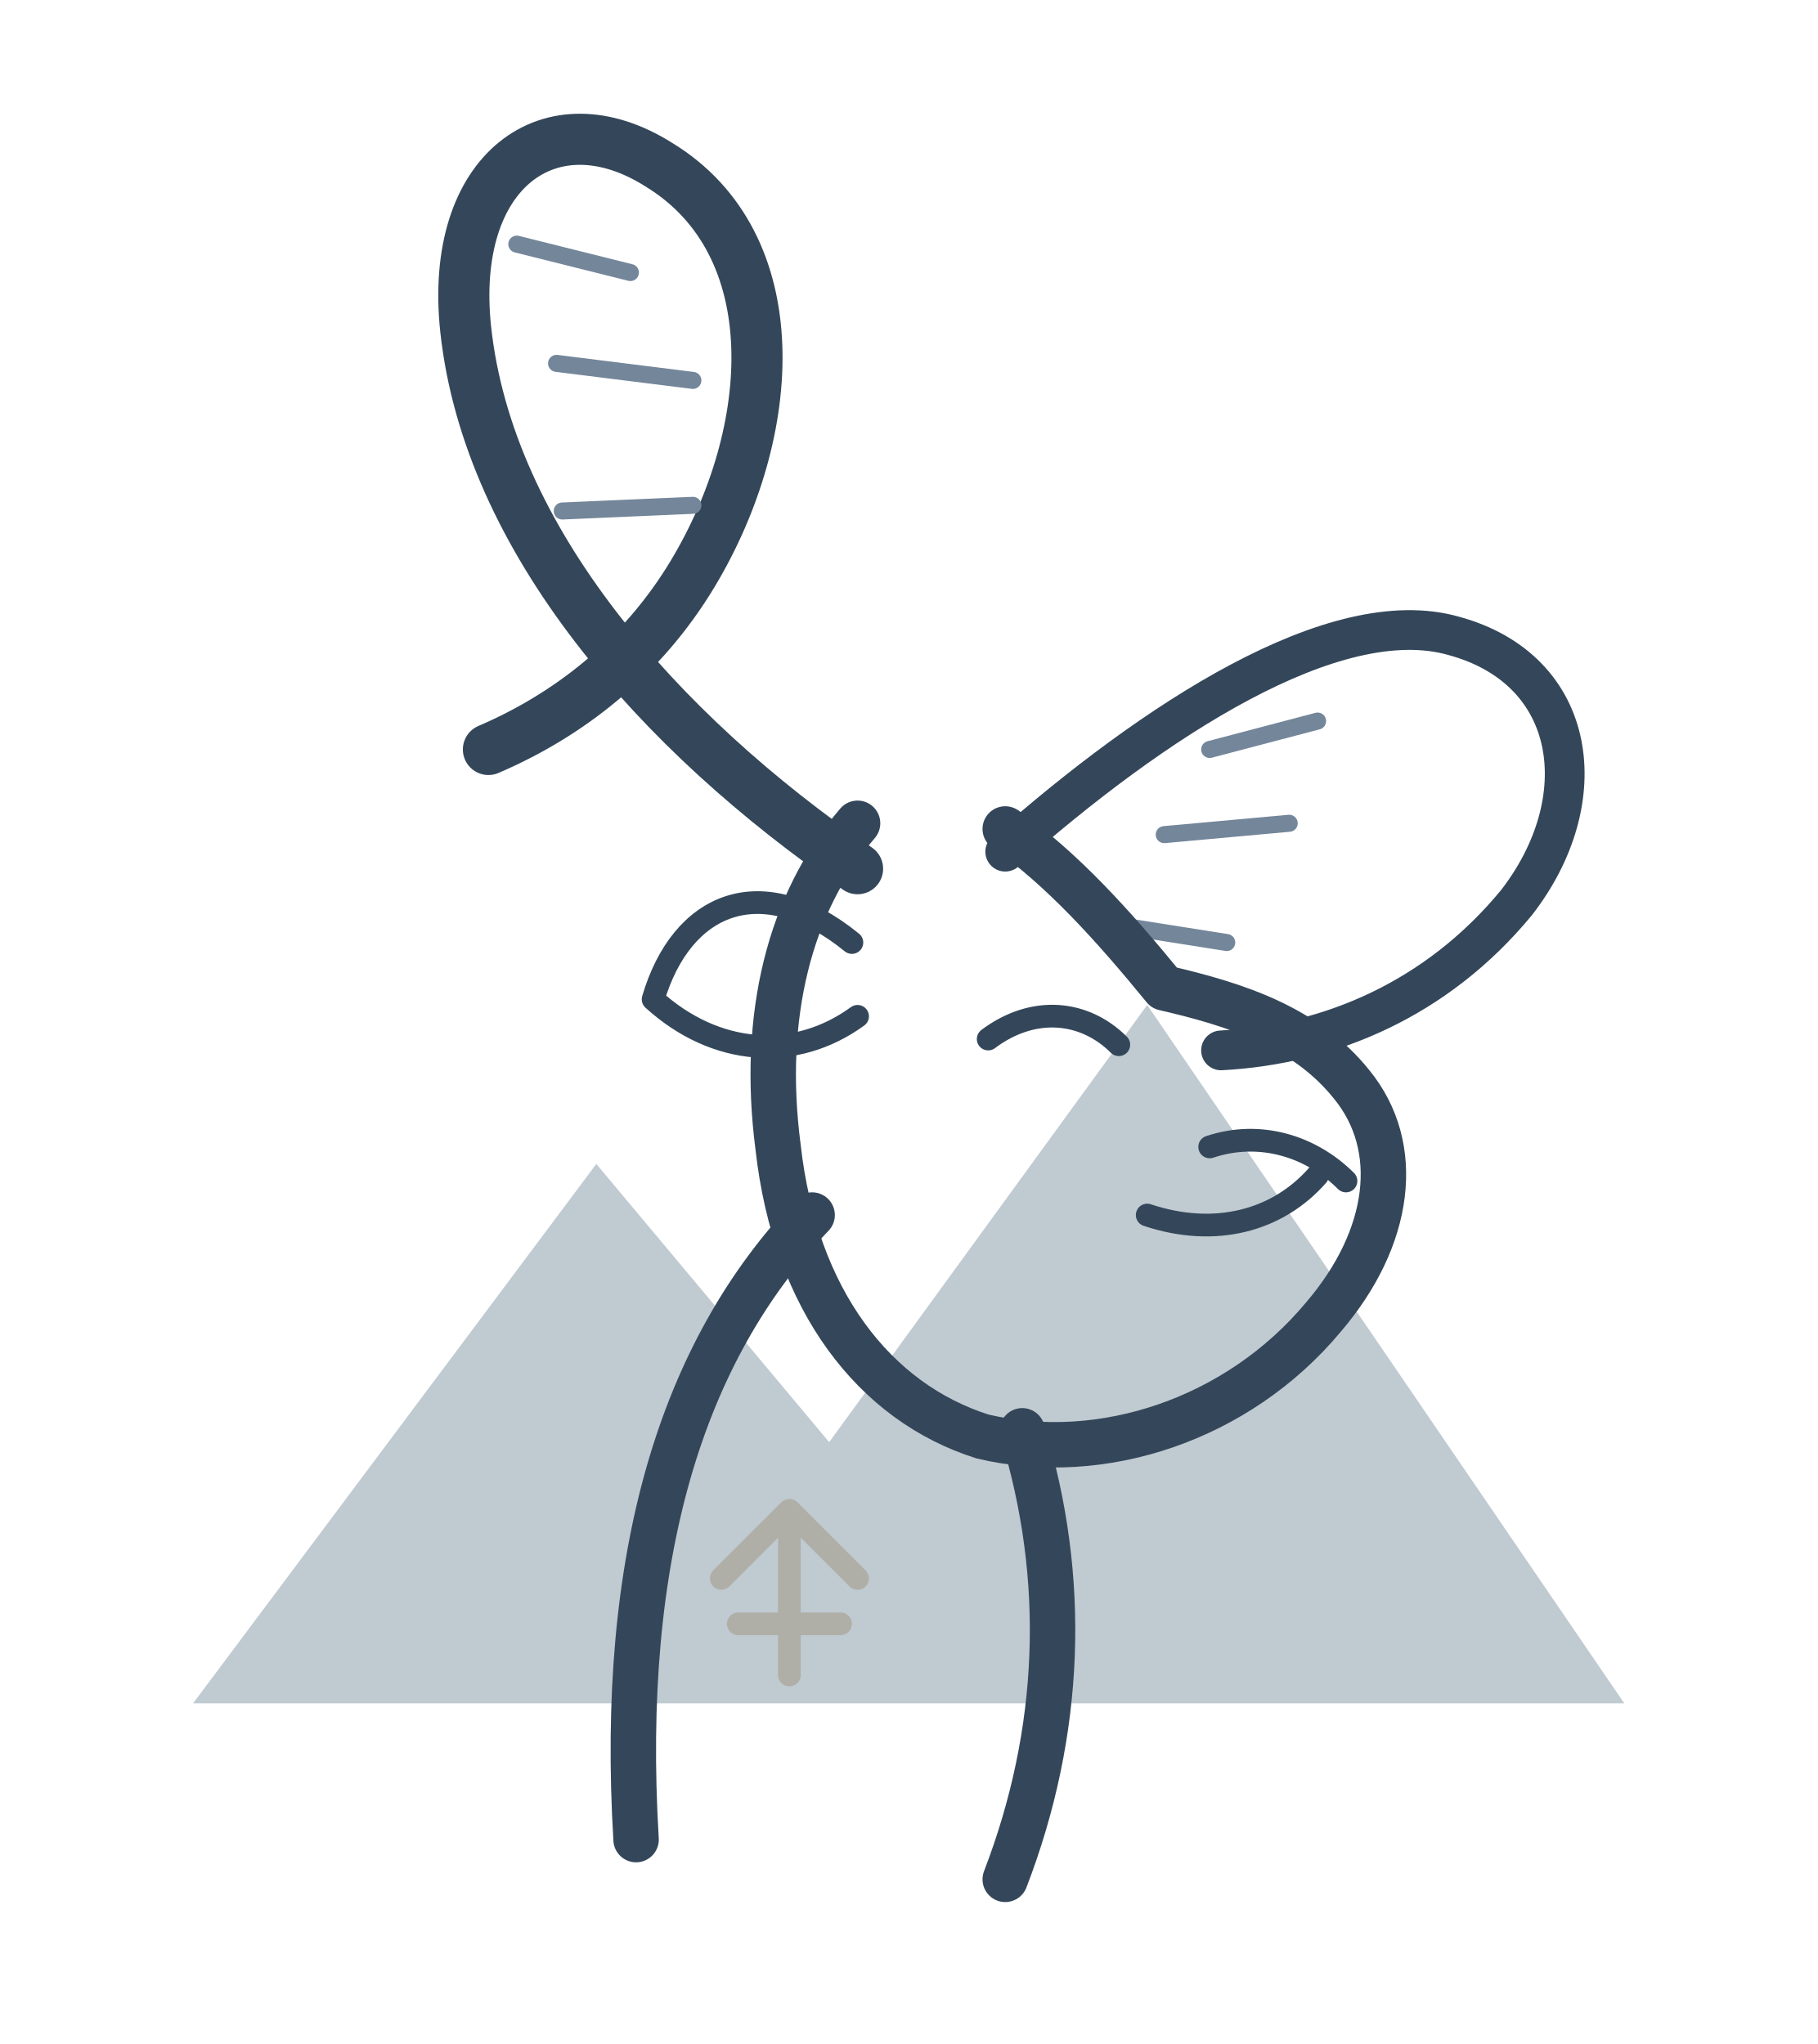
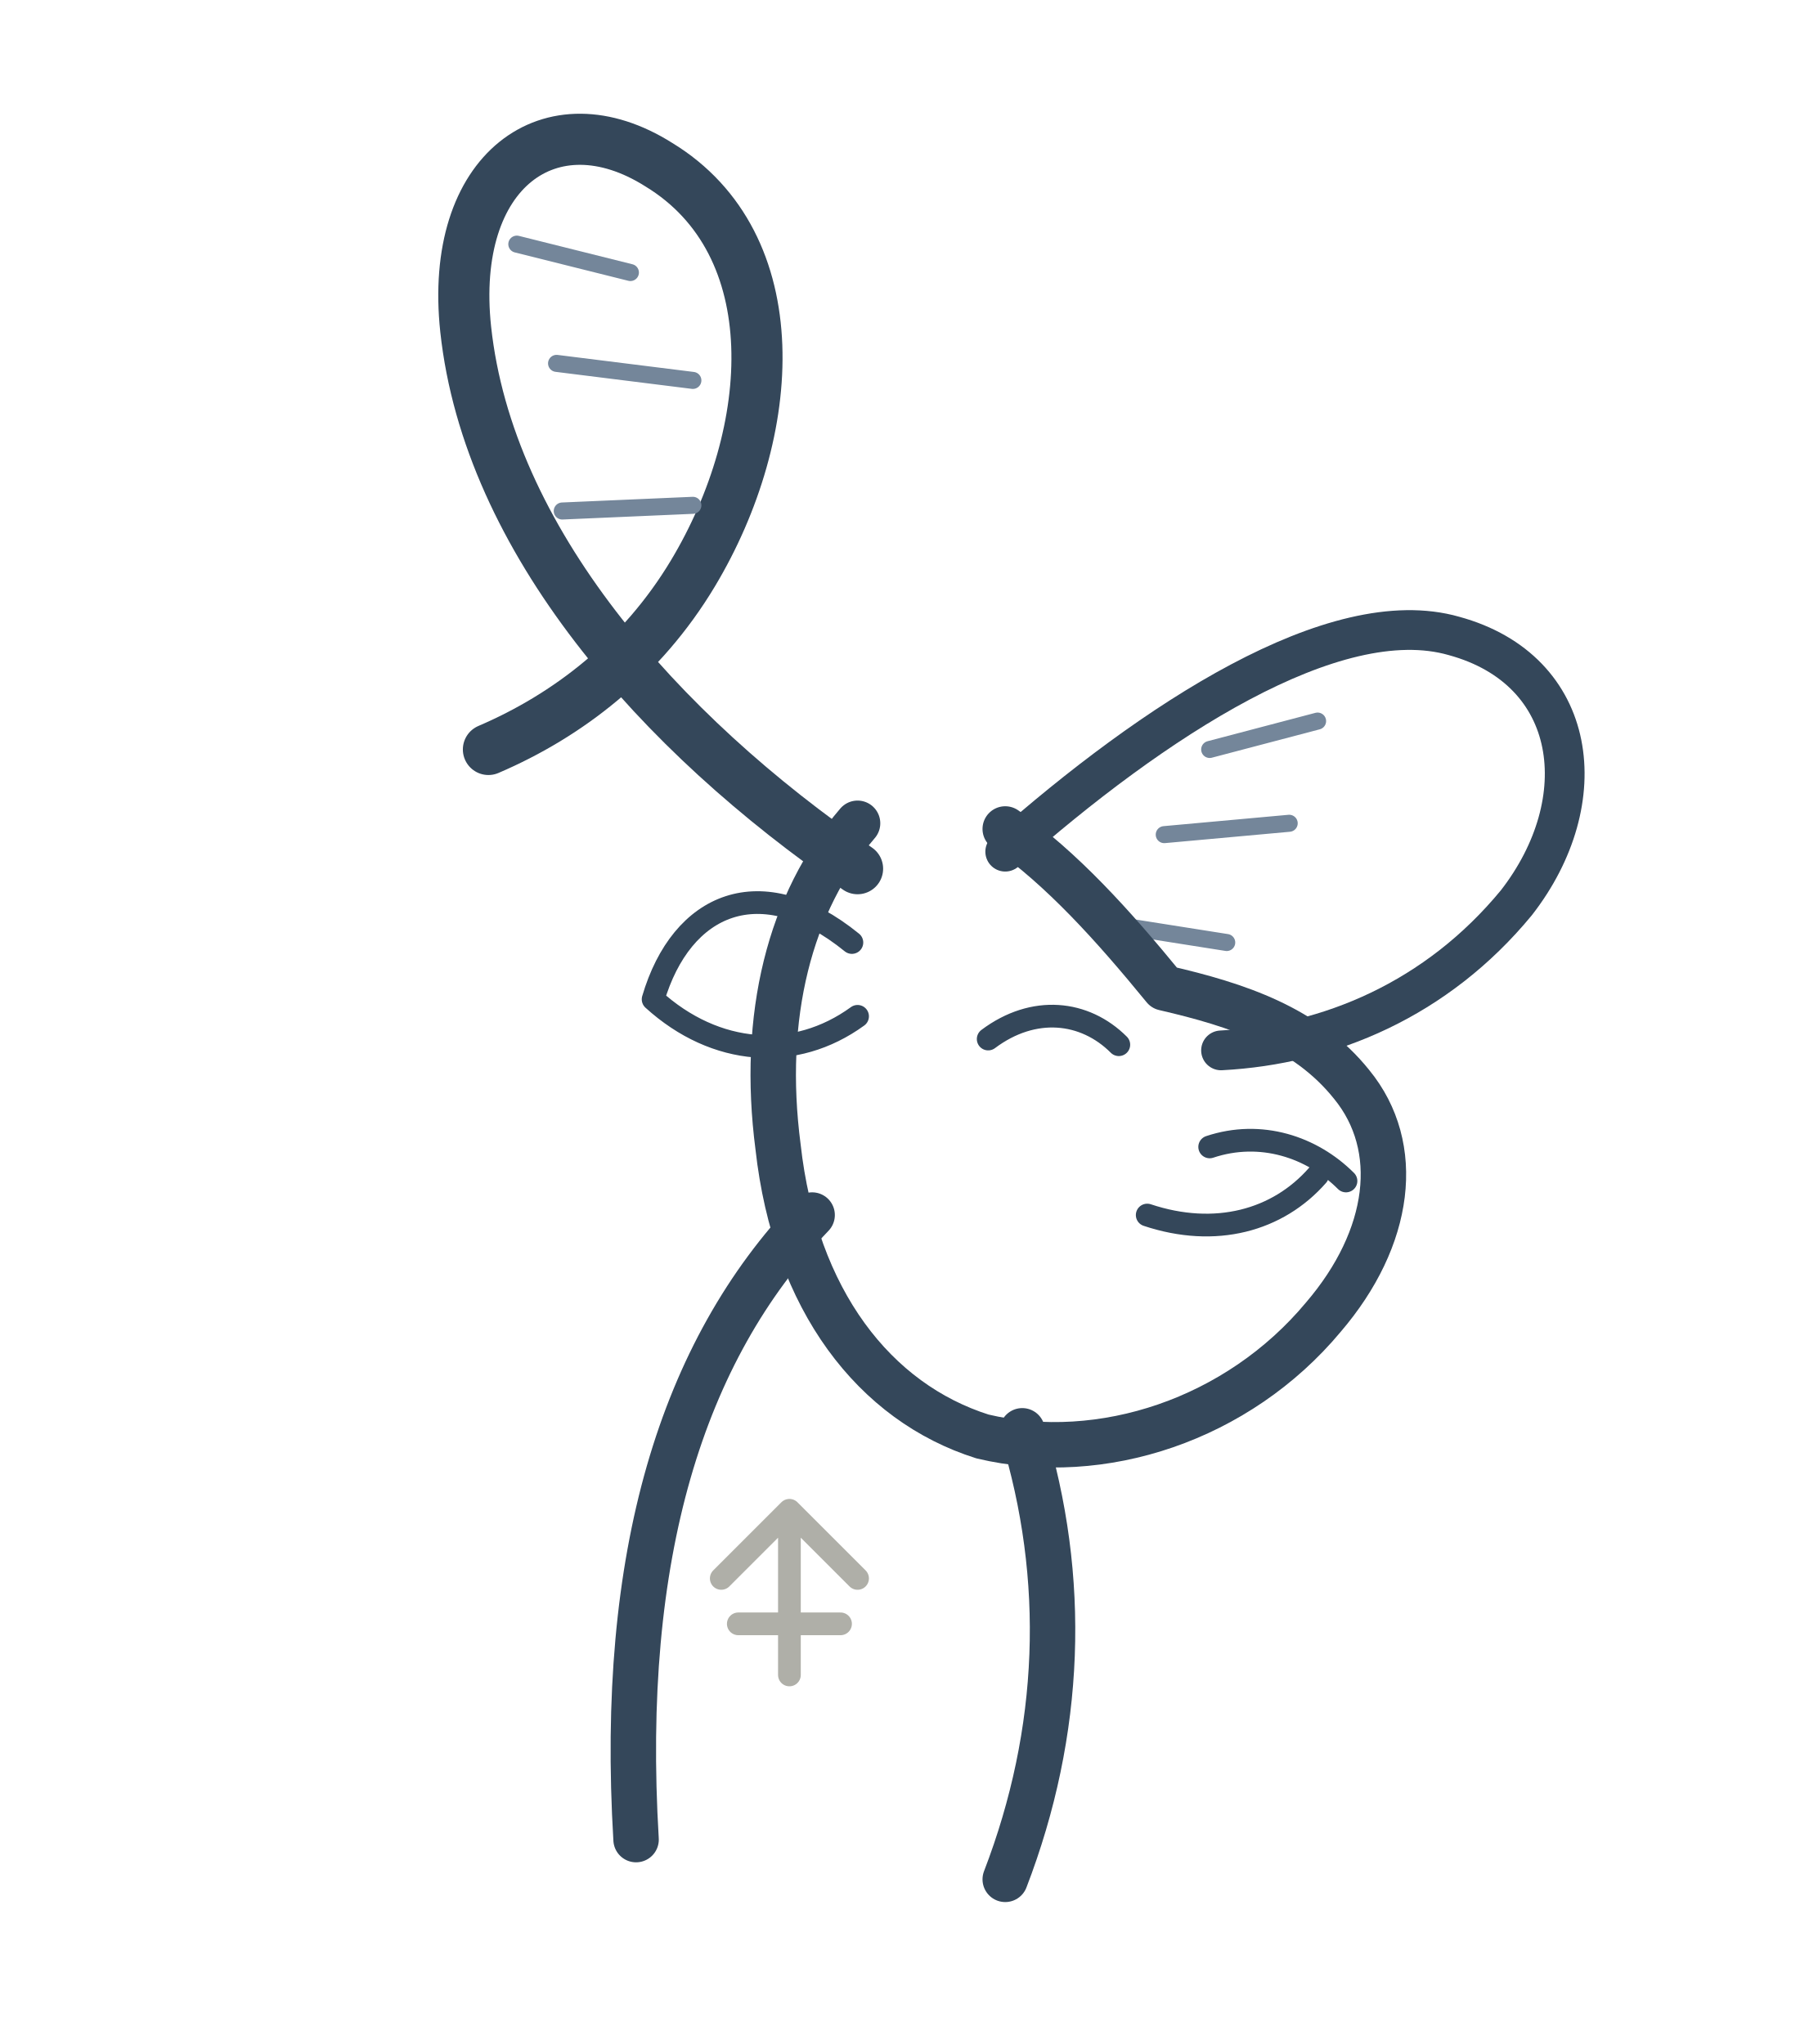
<svg xmlns="http://www.w3.org/2000/svg" viewBox="0 0 320 360" fill="none">
-   <path d="M34 300L105 205L146 254L202 177L286 300H34Z" fill="#526D80" fill-opacity="0.36" />
  <g stroke="#34475A" stroke-linecap="round" stroke-linejoin="round">
    <path d="M151 153C116 129 86 95 82 58C79 30 97 17 116 29C139 43 137 76 122 101C113 116 100 126 86 132" stroke-width="9" />
    <path d="M177 150C203 127 235 106 256 112C278 118 281 141 267 159C253 176 234 184 215 185" stroke-width="7" />
    <path d="M111 48L91 43M122 67L98 64M122 89L99 90M213 132L232 127M205 147L227 145M197 163L216 166" stroke="#74869A" stroke-width="3" />
    <path d="M151 145C139 159 134 179 137 202C140 229 154 247 173 253C194 258 218 250 233 232C245 218 247 202 238 191C230 181 218 177 205 174C196 163 187 153 177 146" stroke-width="8" />
    <path d="M150 166C134 153 120 159 115 176C126 186 140 187 151 179M174 183C182 177 191 178 197 184M202 214C214 218 225 215 232 207M213 202C222 199 231 202 237 208" stroke-width="4" />
    <path d="M143 214C120 238 109 274 112 324M180 252C188 278 187 305 177 331" stroke-width="8" />
  </g>
  <path d="M127 278L139 266L151 278M139 266V295M130 286H148" stroke="#AFAFA8" stroke-width="4" stroke-linecap="round" stroke-linejoin="round" />
</svg>
